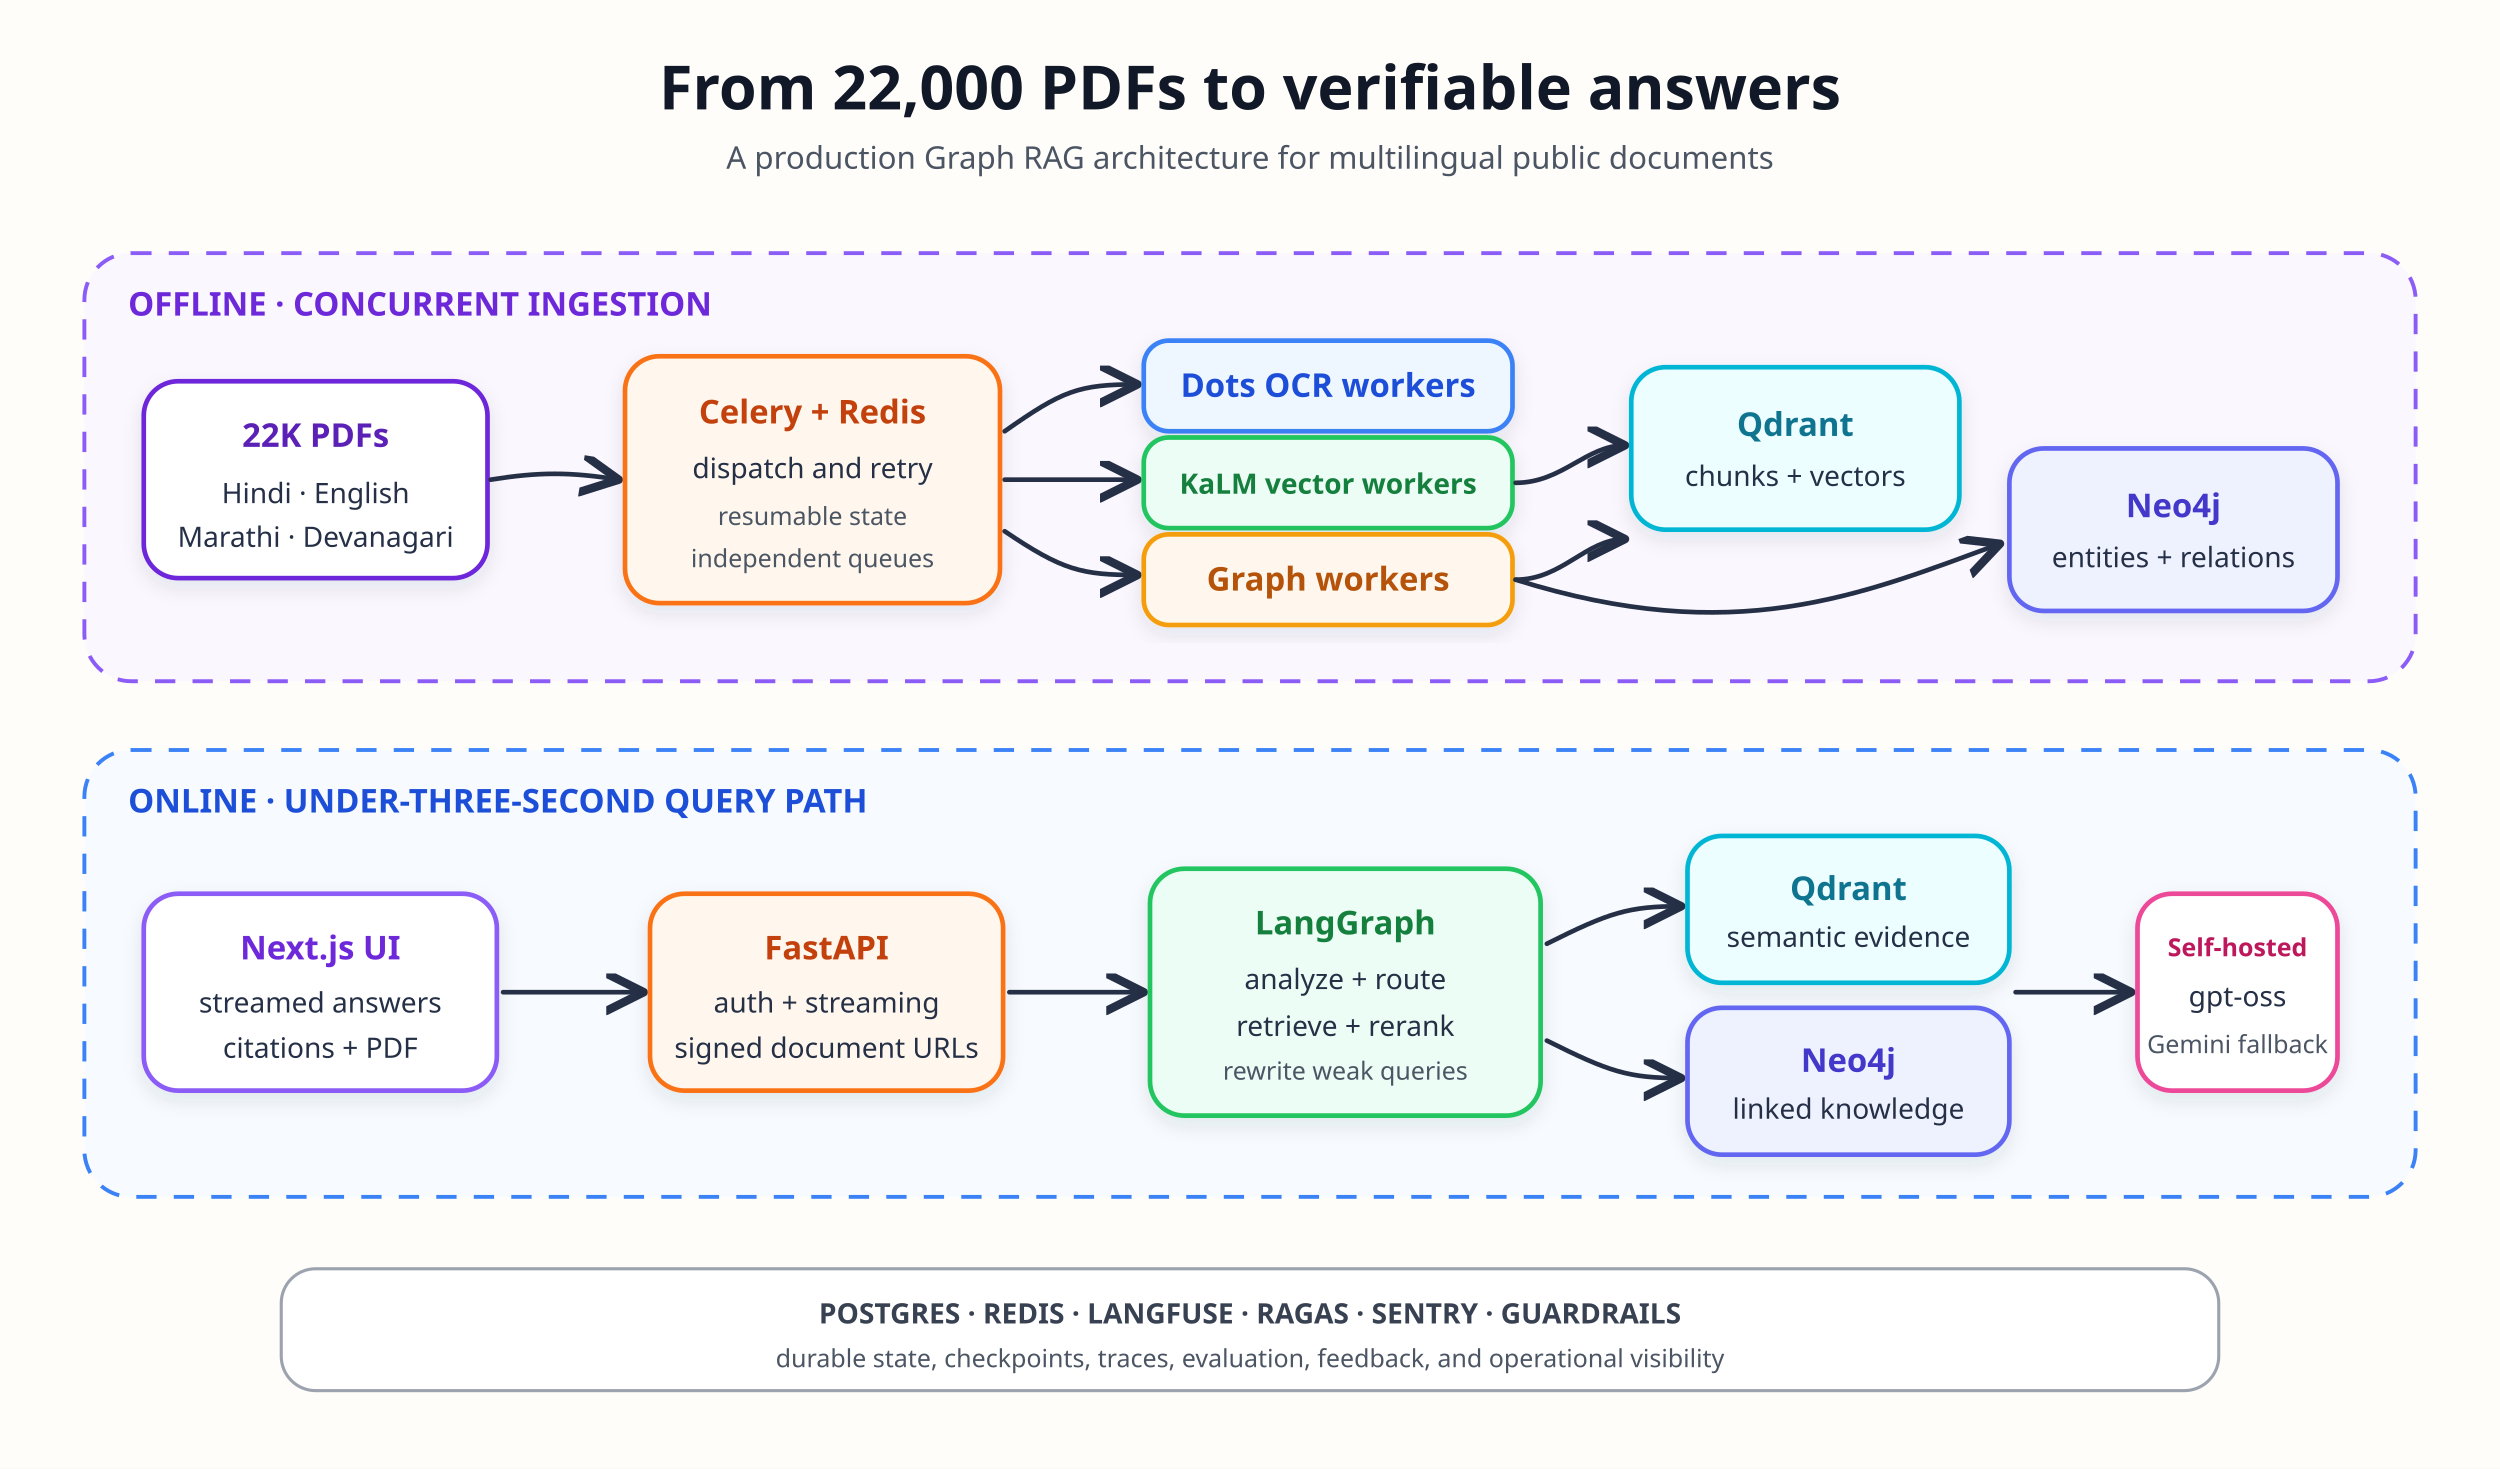
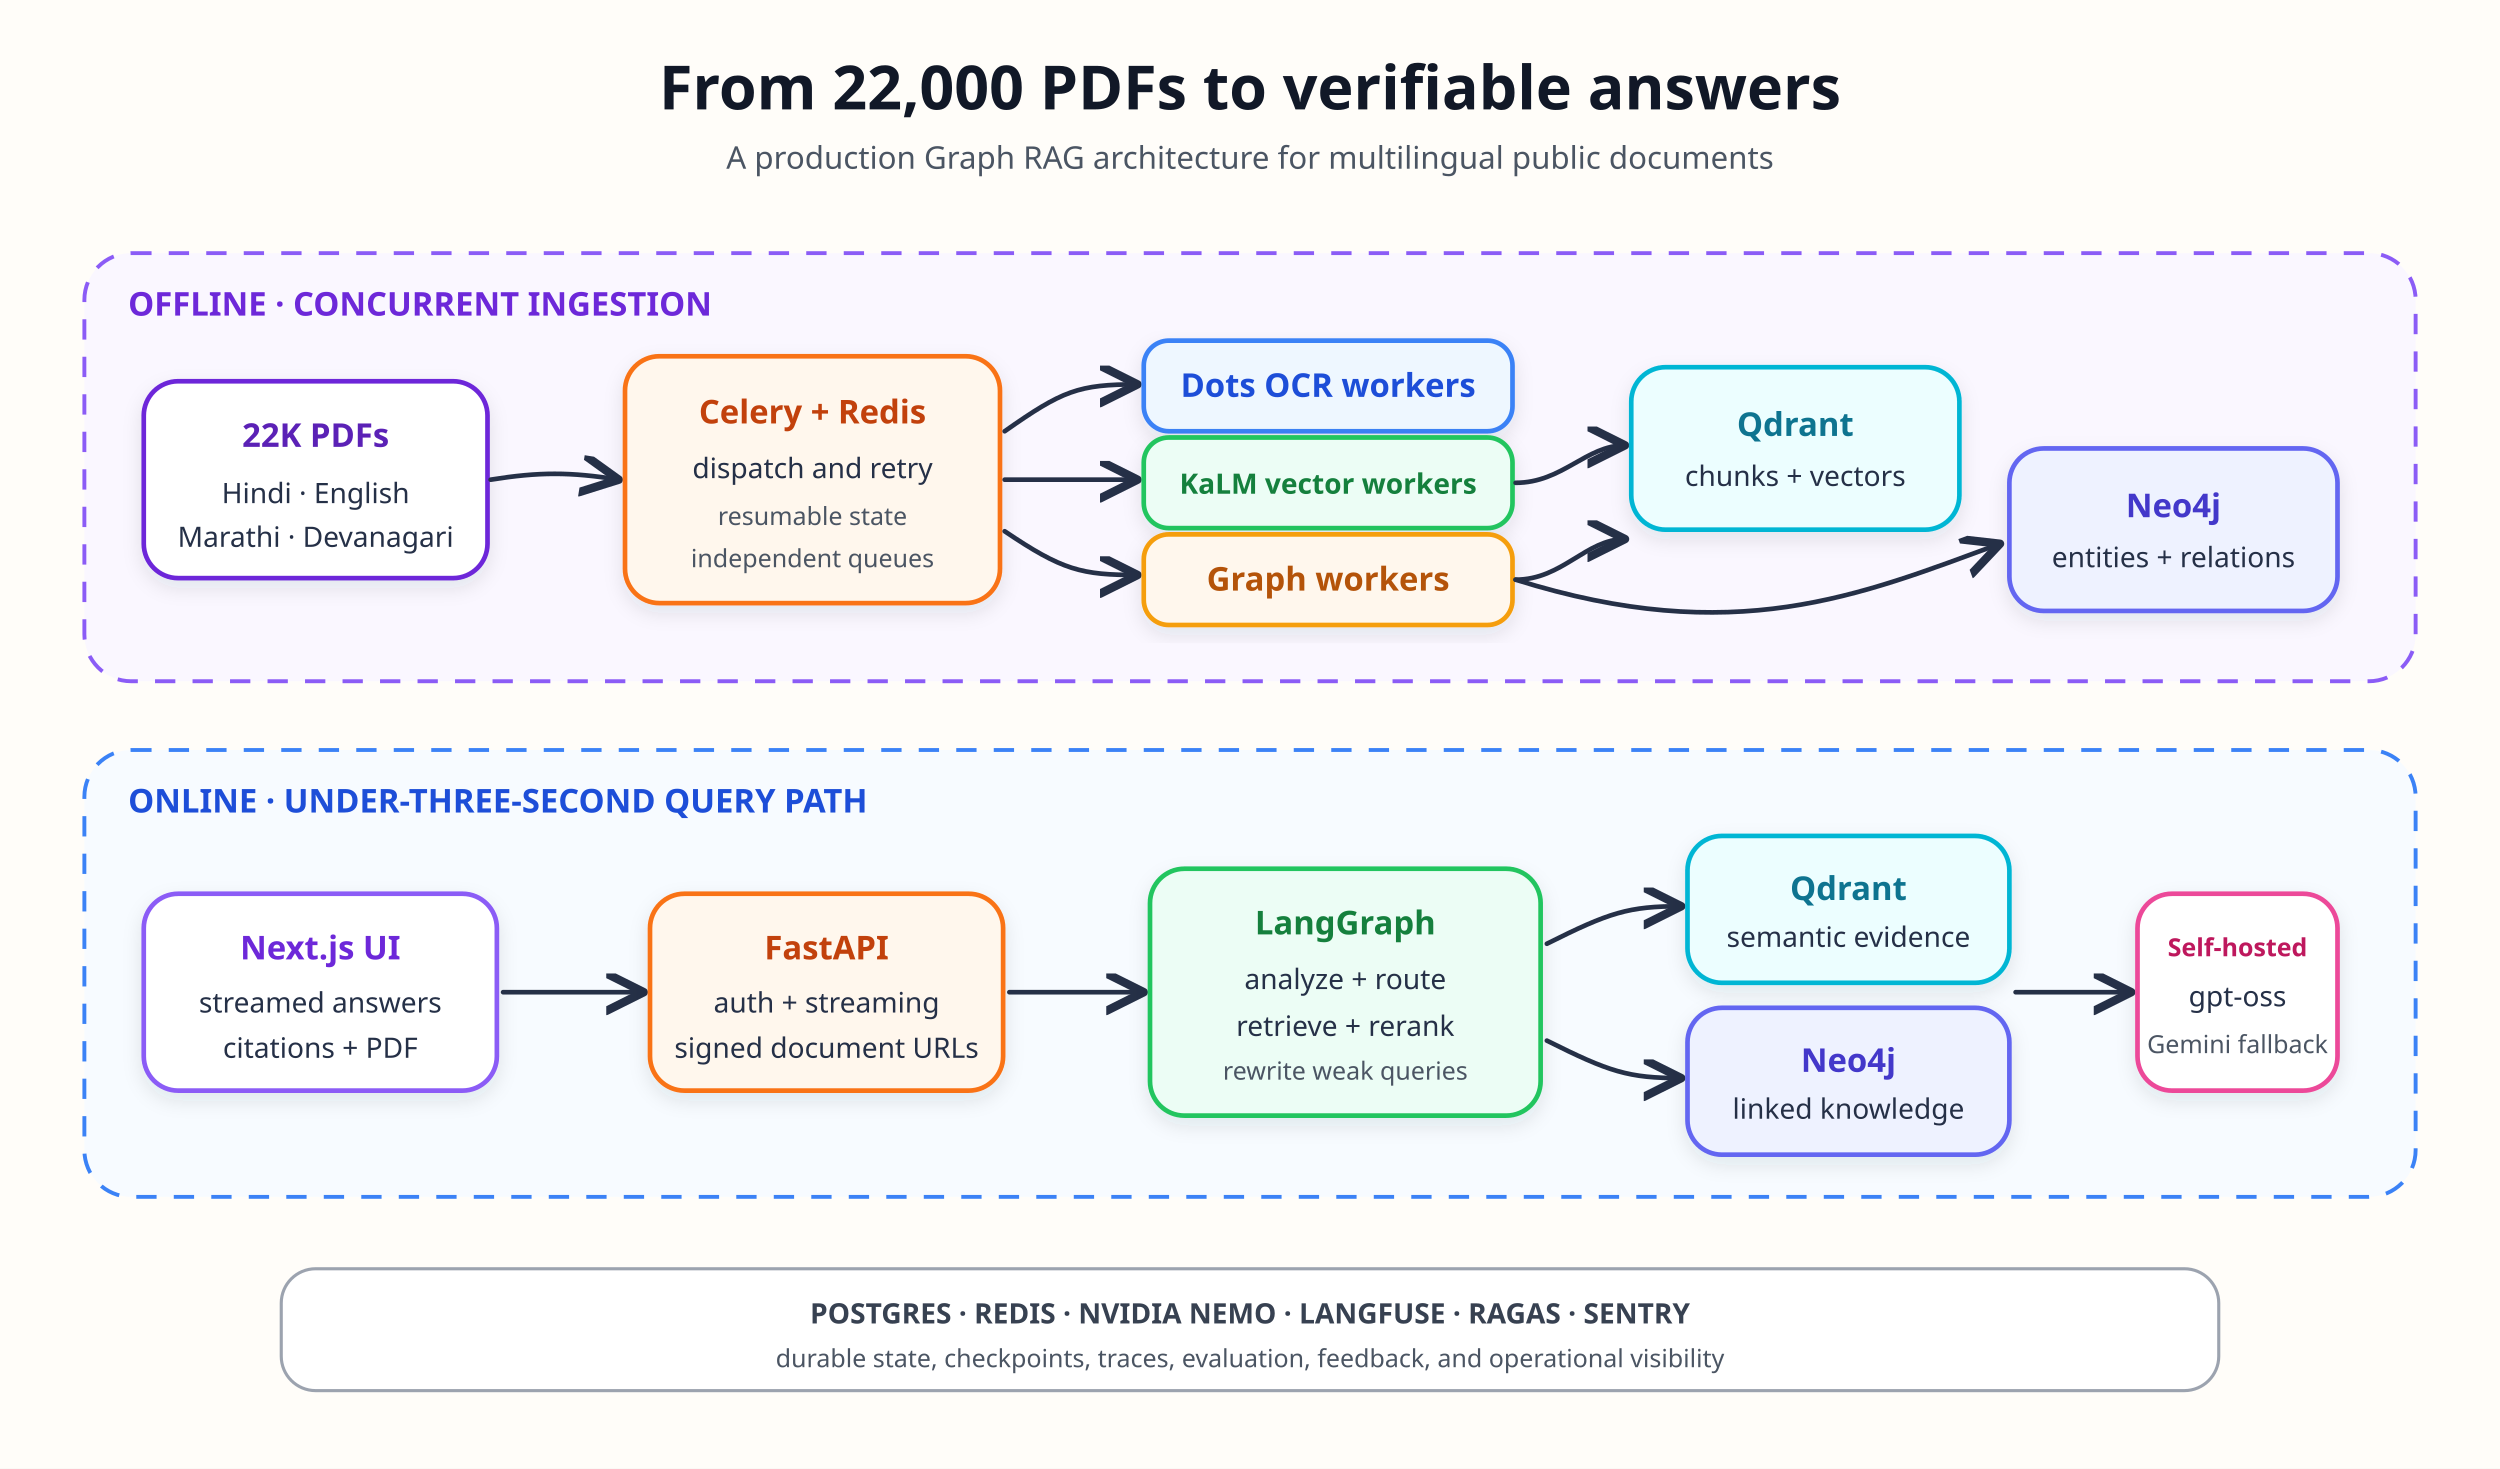
<svg xmlns="http://www.w3.org/2000/svg" width="1600" height="940" viewBox="0 0 1600 940" role="img" aria-labelledby="title desc">
  <defs>
    <filter id="shadow" x="-20%" y="-20%" width="140%" height="140%">
      <feDropShadow dx="0" dy="5" stdDeviation="6" flood-color="#1f2937" flood-opacity=".10" />
    </filter>
    <marker id="arrow" markerWidth="10" markerHeight="10" refX="8" refY="4" orient="auto">
      <path d="M0 0L8 4L0 8" fill="none" stroke="#253047" stroke-width="1.8" stroke-linecap="round" stroke-linejoin="round" />
    </marker>
    <style>
      .title{font:700 39px ui-rounded,"Comic Sans MS",sans-serif;fill:#111827}.sub{font:20px ui-rounded,"Comic Sans MS",sans-serif;fill:#4b5563}.label{font:700 21px ui-rounded,"Comic Sans MS",sans-serif}.body{font:18px ui-rounded,"Comic Sans MS",sans-serif;fill:#253047}.tiny{font:16px ui-rounded,"Comic Sans MS",sans-serif;fill:#4b5563}.box{stroke-width:3;filter:url(#shadow)}.arrow{fill:none;stroke:#253047;stroke-width:3;stroke-linecap:round;marker-end:url(#arrow)}
    </style>
  </defs>
  <rect width="1600" height="940" fill="#fffdf9" />
  <text x="800" y="70" text-anchor="middle" class="title">From 22,000 PDFs to verifiable answers</text>
  <text x="800" y="108" text-anchor="middle" class="sub">A production Graph RAG architecture for multilingual public documents</text>
  <rect x="54" y="162" width="1492" height="274" rx="30" fill="#faf7ff" stroke="#8b5cf6" stroke-dasharray="13 11" stroke-width="2.5" />
  <text x="82" y="202" class="label" fill="#6d28d9">OFFLINE · CONCURRENT INGESTION</text>
  <rect class="box" x="92" y="244" width="220" height="126" rx="22" fill="#fff" stroke="#6d28d9" />
  <text x="202" y="286" text-anchor="middle" class="label" fill="#5b21b6">22K PDFs</text>
  <text x="202" y="322" text-anchor="middle" class="body">Hindi · English</text>
  <text x="202" y="350" text-anchor="middle" class="body">Marathi · Devanagari</text>
  <path class="arrow" d="M314 307 C345 302 365 302 396 307" />
  <rect class="box" x="400" y="228" width="240" height="158" rx="22" fill="#fff7ed" stroke="#f97316" />
  <text x="520" y="271" text-anchor="middle" class="label" fill="#c2410c">Celery + Redis</text>
  <text x="520" y="306" text-anchor="middle" class="body">dispatch and retry</text>
  <text x="520" y="336" text-anchor="middle" class="tiny">resumable state</text>
  <text x="520" y="363" text-anchor="middle" class="tiny">independent queues</text>
  <path class="arrow" d="M643 276 C680 250 690 246 728 246" />
  <path class="arrow" d="M643 307 C682 307 692 307 728 307" />
  <path class="arrow" d="M643 340 C680 365 692 368 728 368" />
  <rect class="box" x="732" y="218" width="236" height="58" rx="16" fill="#eef7ff" stroke="#3b82f6" />
  <text x="850" y="254" text-anchor="middle" class="label" fill="#1d4ed8">Dots OCR workers</text>
  <rect class="box" x="732" y="280" width="236" height="58" rx="16" fill="#ecfdf5" stroke="#22c55e" />
  <text x="850" y="316" text-anchor="middle" class="label" style="font-size:18px" fill="#15803d">KaLM vector workers</text>
  <rect class="box" x="732" y="342" width="236" height="58" rx="16" fill="#fff7ed" stroke="#f59e0b" />
  <text x="850" y="378" text-anchor="middle" class="label" fill="#b45309">Graph workers</text>
  <path class="arrow" d="M970 309 C1000 309 1015 285 1040 285" />
  <path class="arrow" d="M970 371 C1000 371 1015 345 1040 345" />
  <rect class="box" x="1044" y="235" width="210" height="104" rx="22" fill="#ecfeff" stroke="#06b6d4" />
  <text x="1149" y="279" text-anchor="middle" class="label" fill="#0e7490">Qdrant</text>
  <text x="1149" y="311" text-anchor="middle" class="body">chunks + vectors</text>
  <rect class="box" x="1286" y="287" width="210" height="104" rx="22" fill="#eef2ff" stroke="#6366f1" />
  <text x="1391" y="331" text-anchor="middle" class="label" fill="#4338ca">Neo4j</text>
  <text x="1391" y="363" text-anchor="middle" class="body">entities + relations</text>
  <path class="arrow" d="M970 371 C1110 415 1190 381 1280 348" />
  <rect x="54" y="480" width="1492" height="286" rx="30" fill="#f7fbff" stroke="#3b82f6" stroke-dasharray="13 11" stroke-width="2.5" />
  <text x="82" y="520" class="label" fill="#1d4ed8">ONLINE · UNDER-THREE-SECOND QUERY PATH</text>
  <rect class="box" x="92" y="572" width="226" height="126" rx="22" fill="#fff" stroke="#8b5cf6" />
  <text x="205" y="614" text-anchor="middle" class="label" fill="#6d28d9">Next.js UI</text>
  <text x="205" y="648" text-anchor="middle" class="body">streamed answers</text>
  <text x="205" y="677" text-anchor="middle" class="body">citations + PDF</text>
  <path class="arrow" d="M322 635 C360 635 380 635 412 635" />
  <rect class="box" x="416" y="572" width="226" height="126" rx="22" fill="#fff7ed" stroke="#f97316" />
  <text x="529" y="614" text-anchor="middle" class="label" fill="#c2410c">FastAPI</text>
  <text x="529" y="648" text-anchor="middle" class="body">auth + streaming</text>
  <text x="529" y="677" text-anchor="middle" class="body">signed document URLs</text>
  <path class="arrow" d="M646 635 C681 635 700 635 732 635" />
  <rect class="box" x="736" y="556" width="250" height="158" rx="22" fill="#ecfdf5" stroke="#22c55e" />
  <text x="861" y="598" text-anchor="middle" class="label" fill="#15803d">LangGraph</text>
  <text x="861" y="633" text-anchor="middle" class="body">analyze + route</text>
  <text x="861" y="663" text-anchor="middle" class="body">retrieve + rerank</text>
  <text x="861" y="691" text-anchor="middle" class="tiny">rewrite weak queries</text>
  <path class="arrow" d="M990 604 C1030 584 1042 580 1076 580" />
  <path class="arrow" d="M990 666 C1030 686 1042 690 1076 690" />
  <rect class="box" x="1080" y="535" width="206" height="94" rx="22" fill="#ecfeff" stroke="#06b6d4" />
  <text x="1183" y="576" text-anchor="middle" class="label" fill="#0e7490">Qdrant</text>
  <text x="1183" y="606" text-anchor="middle" class="body">semantic evidence</text>
  <rect class="box" x="1080" y="645" width="206" height="94" rx="22" fill="#eef2ff" stroke="#6366f1" />
  <text x="1183" y="686" text-anchor="middle" class="label" fill="#4338ca">Neo4j</text>
  <text x="1183" y="716" text-anchor="middle" class="body">linked knowledge</text>
  <path class="arrow" d="M1290 635 C1320 635 1335 635 1364 635" />
  <rect class="box" x="1368" y="572" width="128" height="126" rx="22" fill="#fff" stroke="#ec4899" />
  <text x="1432" y="612" text-anchor="middle" class="label" style="font-size:16px" fill="#be185d">Self-hosted</text>
  <text x="1432" y="644" text-anchor="middle" class="body">gpt-oss</text>
  <text x="1432" y="674" text-anchor="middle" class="tiny">Gemini fallback</text>
  <rect x="180" y="812" width="1240" height="78" rx="22" fill="#fff" stroke="#9ca3af" stroke-width="2" />
-   <text x="800" y="847" text-anchor="middle" class="label" style="font-size:18px" fill="#374151">POSTGRES · REDIS · LANGFUSE · RAGAS · SENTRY · GUARDRAILS</text>
+   <text x="800" y="847" text-anchor="middle" class="label" style="font-size:18px" fill="#374151">POSTGRES · REDIS · NVIDIA NEMO · LANGFUSE · RAGAS · SENTRY</text>
  <text x="800" y="875" text-anchor="middle" class="tiny">durable state, checkpoints, traces, evaluation, feedback, and operational visibility</text>
</svg>
